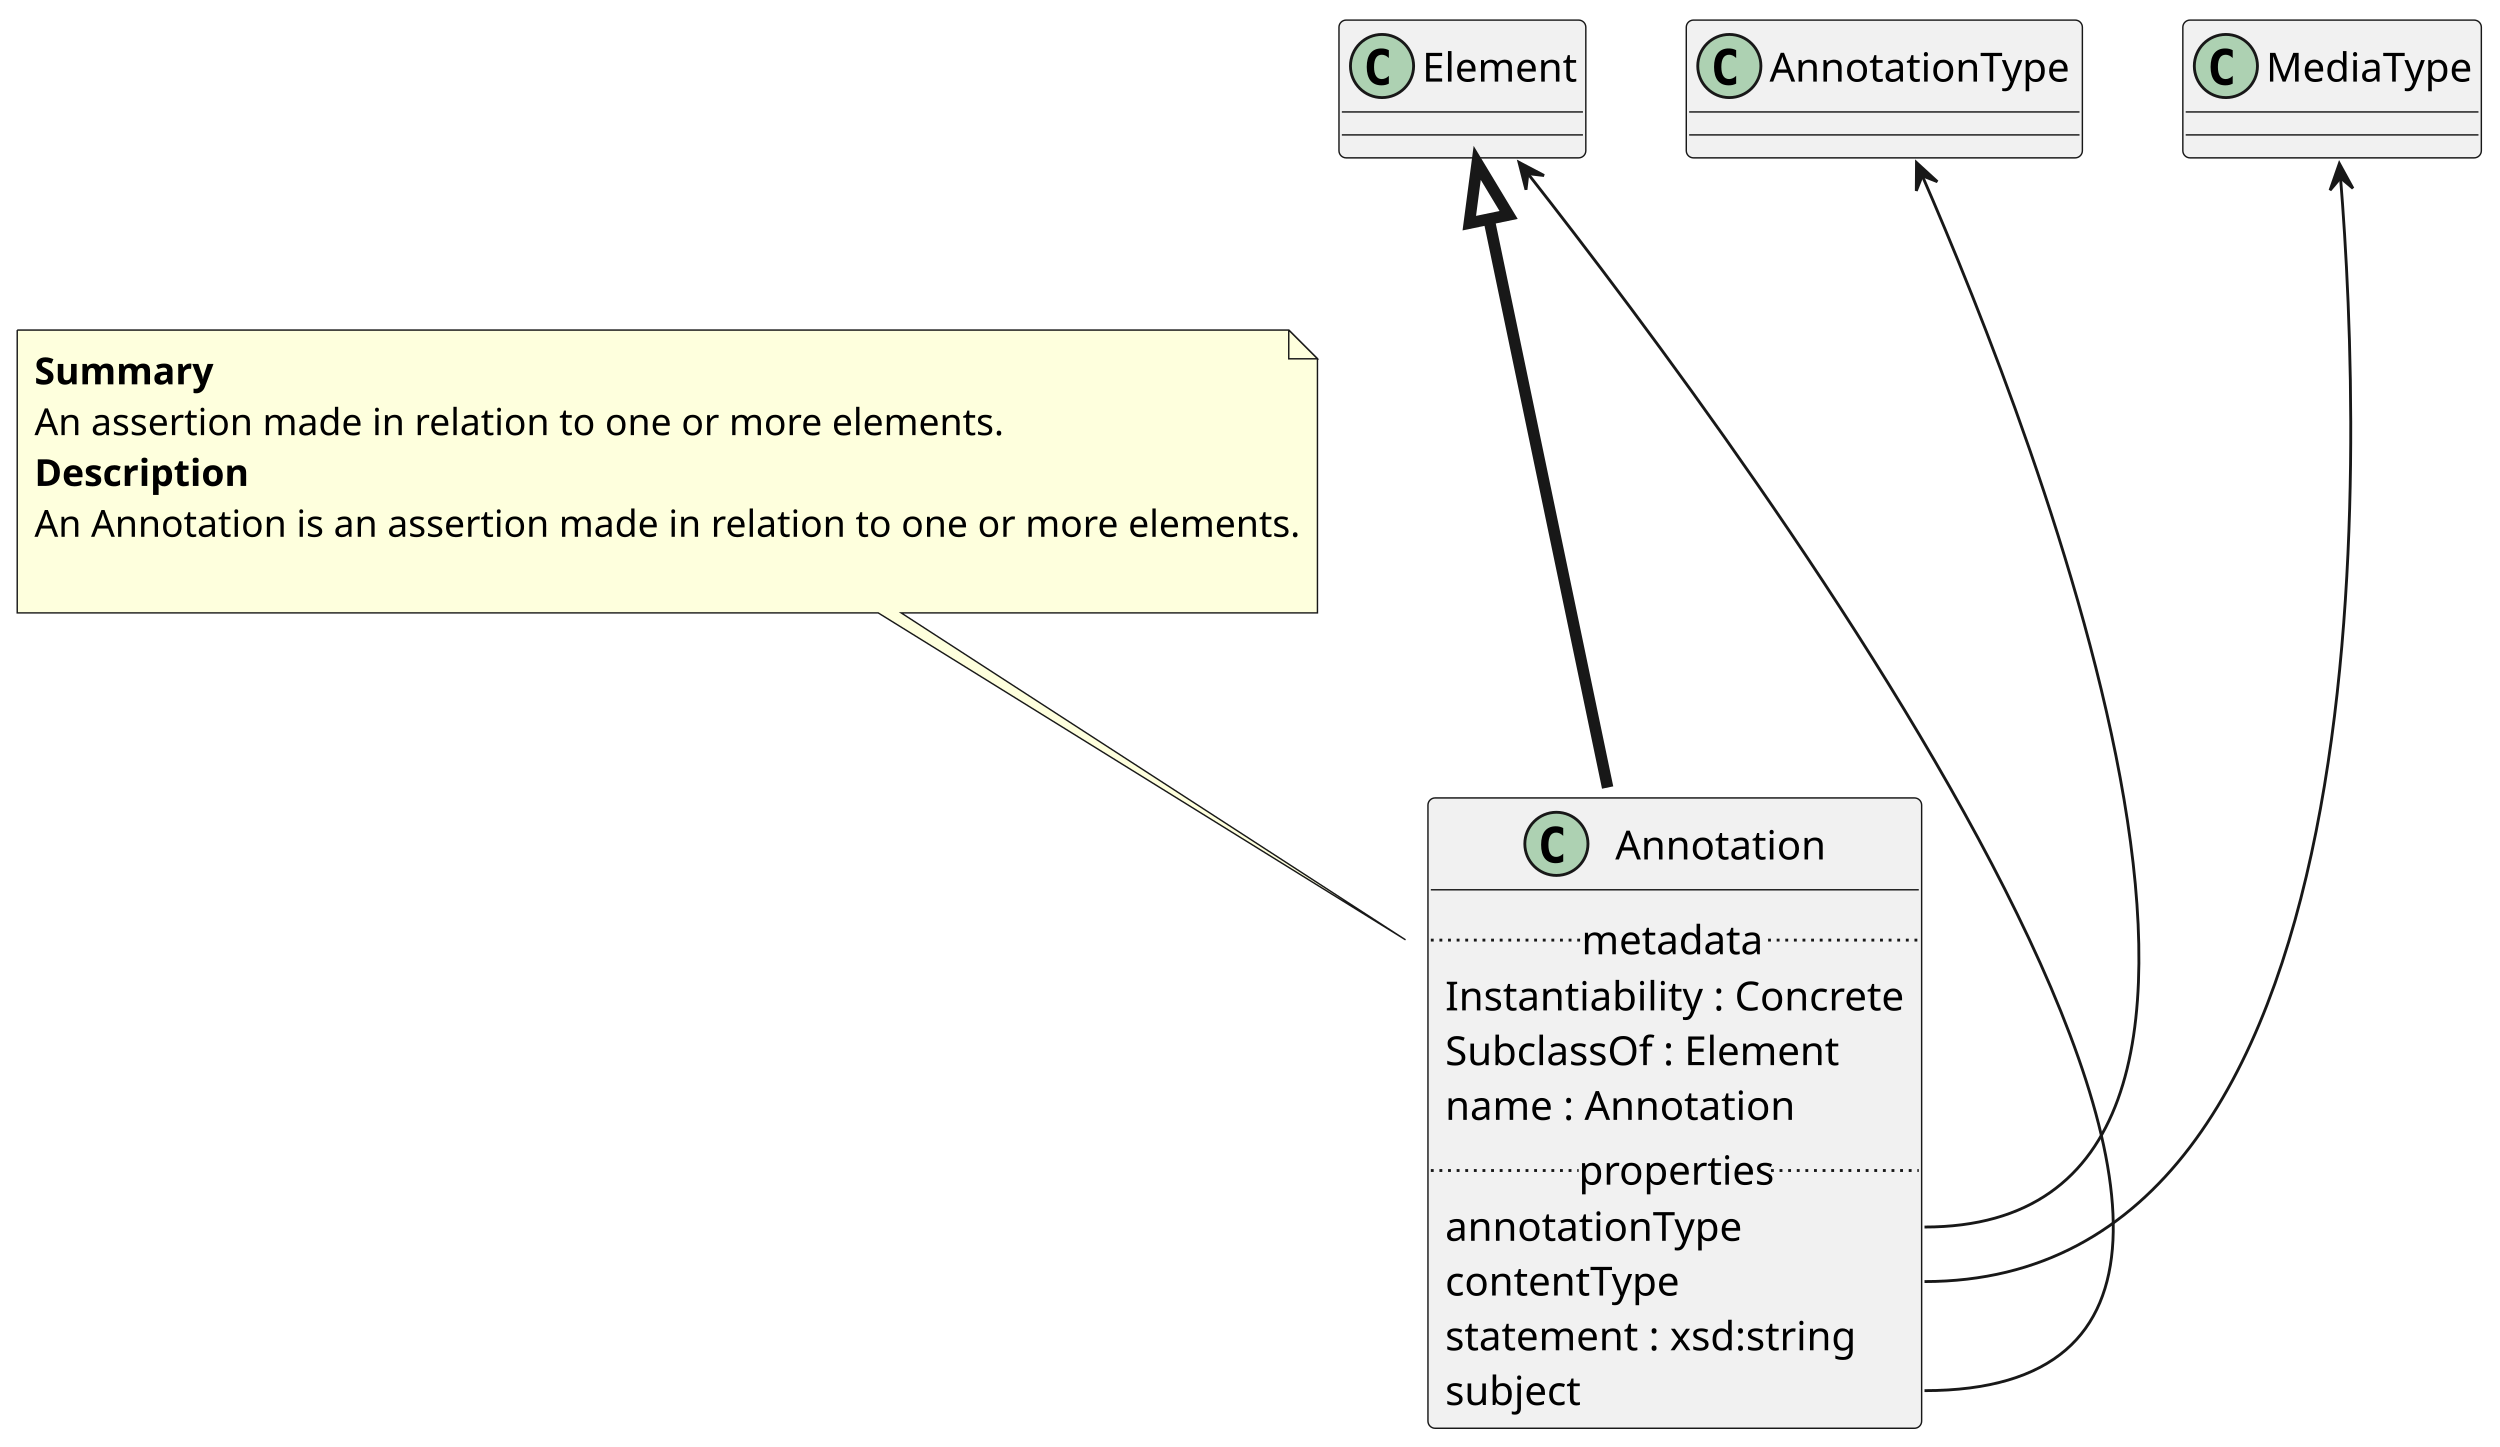
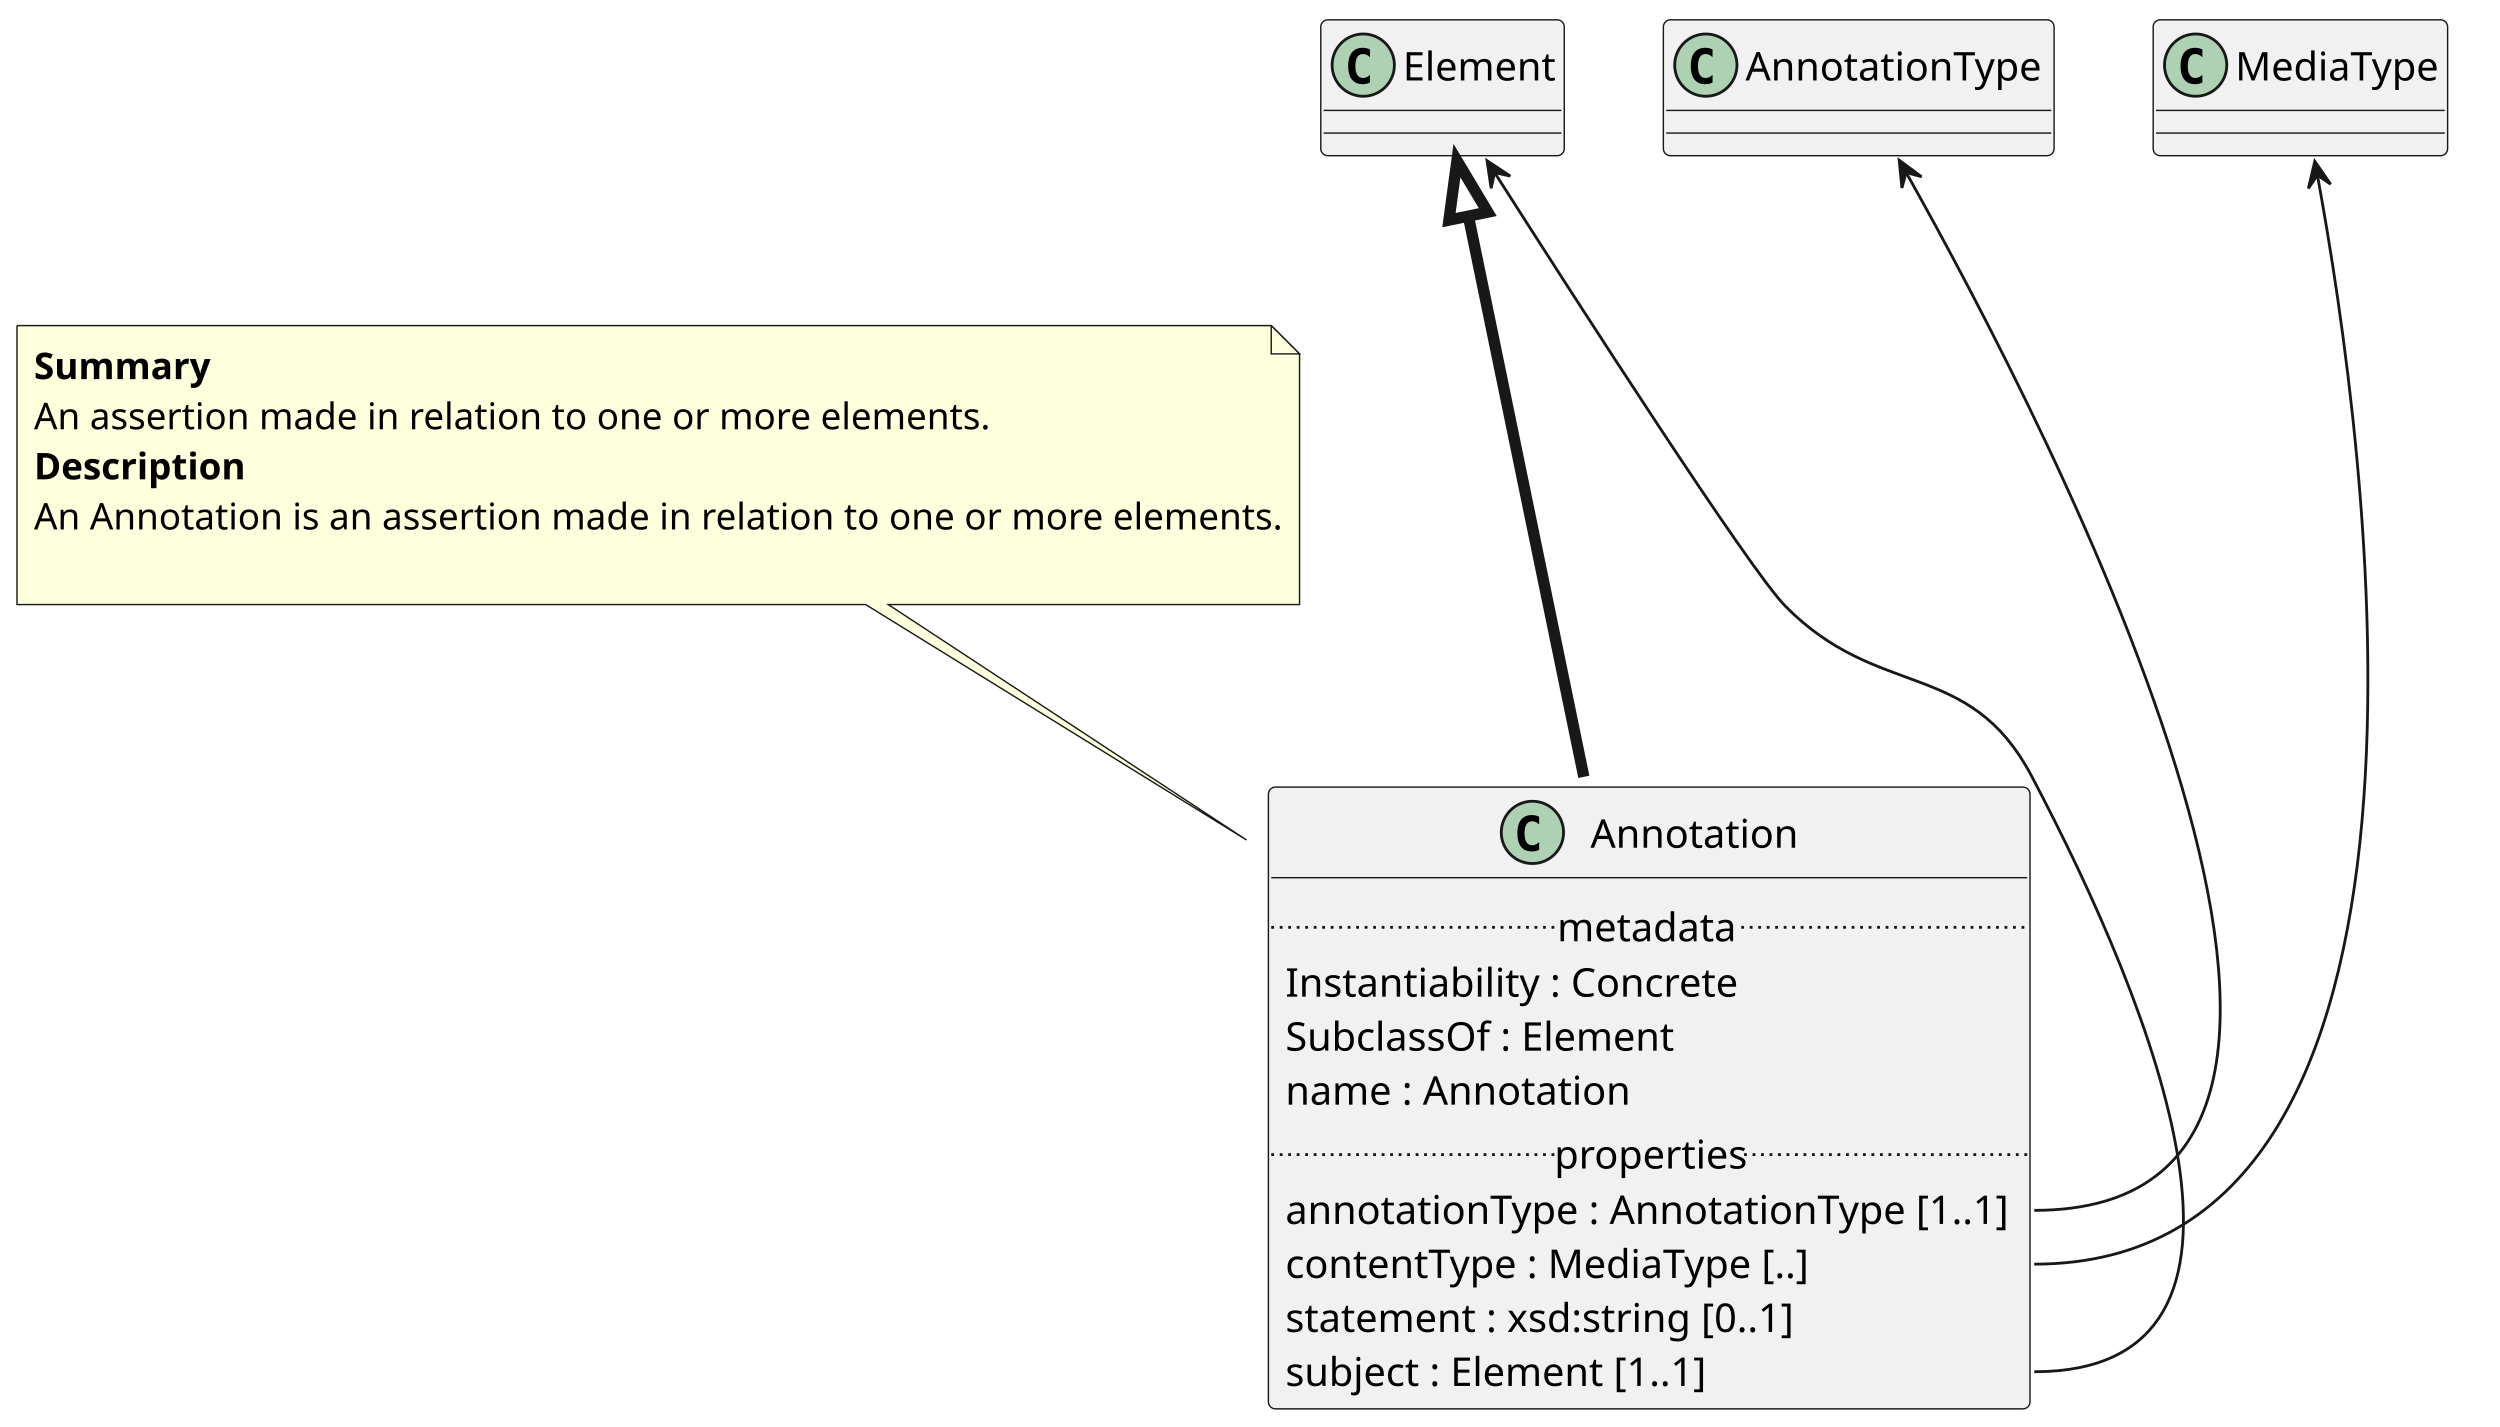
- <svg xmlns="http://www.w3.org/2000/svg" contentStyleType="text/css" height="504px" preserveAspectRatio="none" style="width:871px;height:504px;background:#FFFFFF;" version="1.1" viewBox="0 0 871 504" width="871px" zoomAndPan="magnify">
+ <svg xmlns="http://www.w3.org/2000/svg" contentStyleType="text/css" height="504px" preserveAspectRatio="none" style="width:883px;height:504px;background:#FFFFFF;" version="1.1" viewBox="0 0 883 504" width="883px" zoomAndPan="magnify">
  <defs />
  <g>
    <g id="elem_Annotation">
-       <rect codeLine="1" fill="#F1F1F1" height="219.611" id="Annotation" rx="2.5" ry="2.5" style="stroke:#181818;stroke-width:0.5;" width="172" x="497.5" y="278" />
-       <ellipse cx="542.25" cy="294" fill="#ADD1B2" rx="11" ry="11" style="stroke:#181818;stroke-width:1.0;" />
-       <path d="M542.047,300.734 Q539.562,300.734 538.234,299.094 Q536.922,297.422 536.922,294.312 Q536.922,291.188 538.234,289.531 Q539.562,287.875 542.047,287.875 Q542.766,287.875 543.422,288.031 Q544.062,288.188 544.625,288.484 L544.625,291.203 Q544.266,290.859 543.969,290.672 Q543.672,290.469 543.406,290.344 Q543.094,290.203 542.781,290.141 Q542.484,290.078 542.172,290.078 Q540.844,290.078 540.156,291.141 Q539.469,292.234 539.469,294.312 Q539.469,296.406 540.156,297.469 Q540.844,298.547 542.172,298.547 Q542.812,298.547 543.406,298.266 Q543.703,298.141 543.984,297.953 Q544.281,297.75 544.625,297.422 L544.625,300.141 Q544.047,300.438 543.406,300.594 Q542.766,300.734 542.047,300.734 Z " fill="#000000" />
-       <text fill="#000000" font-family="sans-serif" font-size="14" lengthAdjust="spacing" textLength="74" x="562.75" y="299.432">Annotation</text>
-       <line style="stroke:#181818;stroke-width:0.5;" x1="498.5" x2="668.5" y1="310" y2="310" />
-       <text fill="#000000" font-family="sans-serif" font-size="14" lengthAdjust="spacing" textLength="160" x="503.5" y="352.034">Instantiability : Concrete</text>
-       <text fill="#000000" font-family="sans-serif" font-size="14" lengthAdjust="spacing" textLength="137" x="503.5" y="371.102">SubclassOf : Element</text>
-       <text fill="#000000" font-family="sans-serif" font-size="14" lengthAdjust="spacing" textLength="122" x="503.5" y="390.17">name : Annotation</text>
-       <line style="stroke:#181818;stroke-width:1.0;stroke-dasharray:1.0,2.0;" x1="498.5" x2="551" y1="327.534" y2="327.534" />
-       <text fill="#000000" font-family="sans-serif" font-size="14" lengthAdjust="spacing" textLength="65" x="551" y="332.466">metadata</text>
-       <line style="stroke:#181818;stroke-width:1.0;stroke-dasharray:1.0,2.0;" x1="616" x2="668.5" y1="327.534" y2="327.534" />
-       <text fill="#000000" font-family="sans-serif" font-size="14" lengthAdjust="spacing" textLength="105" x="503.5" y="432.305">annotationType</text>
-       <text fill="#000000" font-family="sans-serif" font-size="14" lengthAdjust="spacing" textLength="84" x="503.5" y="451.373">contentType</text>
-       <text fill="#000000" font-family="sans-serif" font-size="14" lengthAdjust="spacing" textLength="143" x="503.5" y="470.441">statement : xsd:string</text>
-       <text fill="#000000" font-family="sans-serif" font-size="14" lengthAdjust="spacing" textLength="48" x="503.5" y="489.509">subject</text>
-       <line style="stroke:#181818;stroke-width:1.0;stroke-dasharray:1.0,2.0;" x1="498.5" x2="550" y1="407.806" y2="407.806" />
-       <text fill="#000000" font-family="sans-serif" font-size="14" lengthAdjust="spacing" textLength="67" x="550" y="412.738">properties</text>
-       <line style="stroke:#181818;stroke-width:1.0;stroke-dasharray:1.0,2.0;" x1="617" x2="668.5" y1="407.806" y2="407.806" />
+       <rect codeLine="1" fill="#F1F1F1" height="219.611" id="Annotation" rx="2.5" ry="2.5" style="stroke:#181818;stroke-width:0.5;" width="269" x="448" y="278" />
+       <ellipse cx="541.25" cy="294" fill="#ADD1B2" rx="11" ry="11" style="stroke:#181818;stroke-width:1.0;" />
+       <path d="M541.047,300.734 Q538.562,300.734 537.234,299.094 Q535.922,297.422 535.922,294.312 Q535.922,291.188 537.234,289.531 Q538.562,287.875 541.047,287.875 Q541.766,287.875 542.422,288.031 Q543.062,288.188 543.625,288.484 L543.625,291.203 Q543.266,290.859 542.969,290.672 Q542.672,290.469 542.406,290.344 Q542.094,290.203 541.781,290.141 Q541.484,290.078 541.172,290.078 Q539.844,290.078 539.156,291.141 Q538.469,292.234 538.469,294.312 Q538.469,296.406 539.156,297.469 Q539.844,298.547 541.172,298.547 Q541.812,298.547 542.406,298.266 Q542.703,298.141 542.984,297.953 Q543.281,297.75 543.625,297.422 L543.625,300.141 Q543.047,300.438 542.406,300.594 Q541.766,300.734 541.047,300.734 Z " fill="#000000" />
+       <text fill="#000000" font-family="sans-serif" font-size="14" lengthAdjust="spacing" textLength="74" x="561.75" y="299.432">Annotation</text>
+       <line style="stroke:#181818;stroke-width:0.5;" x1="449" x2="716" y1="310" y2="310" />
+       <text fill="#000000" font-family="sans-serif" font-size="14" lengthAdjust="spacing" textLength="160" x="454" y="352.034">Instantiability : Concrete</text>
+       <text fill="#000000" font-family="sans-serif" font-size="14" lengthAdjust="spacing" textLength="137" x="454" y="371.102">SubclassOf : Element</text>
+       <text fill="#000000" font-family="sans-serif" font-size="14" lengthAdjust="spacing" textLength="122" x="454" y="390.17">name : Annotation</text>
+       <line style="stroke:#181818;stroke-width:1.0;stroke-dasharray:1.0,2.0;" x1="449" x2="550" y1="327.534" y2="327.534" />
+       <text fill="#000000" font-family="sans-serif" font-size="14" lengthAdjust="spacing" textLength="65" x="550" y="332.466">metadata</text>
+       <line style="stroke:#181818;stroke-width:1.0;stroke-dasharray:1.0,2.0;" x1="615" x2="716" y1="327.534" y2="327.534" />
+       <text fill="#000000" font-family="sans-serif" font-size="14" lengthAdjust="spacing" textLength="257" x="454" y="432.305">annotationType : AnnotationType [1..1]</text>
+       <text fill="#000000" font-family="sans-serif" font-size="14" lengthAdjust="spacing" textLength="186" x="454" y="451.373">contentType : MediaType [..]</text>
+       <text fill="#000000" font-family="sans-serif" font-size="14" lengthAdjust="spacing" textLength="178" x="454" y="470.441">statement : xsd:string [0..1]</text>
+       <text fill="#000000" font-family="sans-serif" font-size="14" lengthAdjust="spacing" textLength="148" x="454" y="489.509">subject : Element [1..1]</text>
+       <line style="stroke:#181818;stroke-width:1.0;stroke-dasharray:1.0,2.0;" x1="449" x2="549" y1="407.806" y2="407.806" />
+       <text fill="#000000" font-family="sans-serif" font-size="14" lengthAdjust="spacing" textLength="67" x="549" y="412.738">properties</text>
+       <line style="stroke:#181818;stroke-width:1.0;stroke-dasharray:1.0,2.0;" x1="616" x2="716" y1="407.806" y2="407.806" />
    </g>
    <g id="elem_GMN3">
-       <path d="M6,115 L6,213.53 A0,0 0 0 0 6,213.53 L305.96,213.53 L489.69,327.44 L313.96,213.53 L459,213.53 A0,0 0 0 0 459,213.53 L459,125 L449,115 L6,115 A0,0 0 0 0 6,115 " fill="#FEFFDD" style="stroke:#181818;stroke-width:0.5;" />
+       <path d="M6,115 L6,213.53 A0,0 0 0 0 6,213.53 L305.74,213.53 L440.29,296.7 L313.74,213.53 L459,213.53 A0,0 0 0 0 459,213.53 L459,125 L449,115 L6,115 A0,0 0 0 0 6,115 " fill="#FEFFDD" style="stroke:#181818;stroke-width:0.5;" />
      <path d="M449,115 L449,125 L459,125 L449,115 " fill="#FEFFDD" style="stroke:#181818;stroke-width:0.5;" />
      <text fill="#000000" font-family="sans-serif" font-size="13" font-weight="bold" lengthAdjust="spacing" textLength="62" x="12" y="133.897">Summary</text>
      <text fill="#000000" font-family="sans-serif" font-size="13" lengthAdjust="spacing" textLength="332" x="12" y="151.603">An assertion made in relation to one or more elements.</text>
      <text fill="#000000" font-family="sans-serif" font-size="13" font-weight="bold" lengthAdjust="spacing" textLength="81" x="12" y="169.309">Description</text>
      <text fill="#000000" font-family="sans-serif" font-size="13" lengthAdjust="spacing" textLength="432" x="12" y="187.015">An Annotation is an assertion made in relation to one or more elements.</text>
      <text fill="#000000" font-family="sans-serif" font-size="13" lengthAdjust="spacing" textLength="3" x="12" y="204.721"> </text>
    </g>
    <g id="elem_Element">
      <rect fill="#F1F1F1" height="48" id="Element" rx="2.5" ry="2.5" style="stroke:#181818;stroke-width:0.5;" width="86" x="466.5" y="7" />
      <ellipse cx="481.5" cy="23" fill="#ADD1B2" rx="11" ry="11" style="stroke:#181818;stroke-width:1.0;" />
      <path d="M481.297,29.734 Q478.812,29.734 477.484,28.094 Q476.172,26.422 476.172,23.312 Q476.172,20.188 477.484,18.531 Q478.812,16.875 481.297,16.875 Q482.016,16.875 482.672,17.031 Q483.312,17.188 483.875,17.484 L483.875,20.203 Q483.516,19.859 483.219,19.672 Q482.922,19.469 482.656,19.344 Q482.344,19.203 482.031,19.141 Q481.734,19.078 481.422,19.078 Q480.094,19.078 479.406,20.141 Q478.719,21.234 478.719,23.312 Q478.719,25.406 479.406,26.469 Q480.094,27.547 481.422,27.547 Q482.062,27.547 482.656,27.266 Q482.953,27.141 483.234,26.953 Q483.531,26.75 483.875,26.422 L483.875,29.141 Q483.297,29.438 482.656,29.594 Q482.016,29.734 481.297,29.734 Z " fill="#000000" />
      <text fill="#000000" font-family="sans-serif" font-size="14" lengthAdjust="spacing" textLength="54" x="495.5" y="28.432">Element</text>
      <line style="stroke:#181818;stroke-width:0.5;" x1="467.5" x2="551.5" y1="39" y2="39" />
      <line style="stroke:#181818;stroke-width:0.5;" x1="467.5" x2="551.5" y1="47" y2="47" />
    </g>
    <g id="elem_AnnotationType">
      <rect fill="#F1F1F1" height="48" id="AnnotationType" rx="2.5" ry="2.5" style="stroke:#181818;stroke-width:0.5;" width="138" x="587.5" y="7" />
      <ellipse cx="602.5" cy="23" fill="#ADD1B2" rx="11" ry="11" style="stroke:#181818;stroke-width:1.0;" />
      <path d="M602.297,29.734 Q599.812,29.734 598.484,28.094 Q597.172,26.422 597.172,23.312 Q597.172,20.188 598.484,18.531 Q599.812,16.875 602.297,16.875 Q603.016,16.875 603.672,17.031 Q604.312,17.188 604.875,17.484 L604.875,20.203 Q604.516,19.859 604.219,19.672 Q603.922,19.469 603.656,19.344 Q603.344,19.203 603.031,19.141 Q602.734,19.078 602.422,19.078 Q601.094,19.078 600.406,20.141 Q599.719,21.234 599.719,23.312 Q599.719,25.406 600.406,26.469 Q601.094,27.547 602.422,27.547 Q603.062,27.547 603.656,27.266 Q603.953,27.141 604.234,26.953 Q604.531,26.75 604.875,26.422 L604.875,29.141 Q604.297,29.438 603.656,29.594 Q603.016,29.734 602.297,29.734 Z " fill="#000000" />
      <text fill="#000000" font-family="sans-serif" font-size="14" lengthAdjust="spacing" textLength="106" x="616.5" y="28.432">AnnotationType</text>
      <line style="stroke:#181818;stroke-width:0.5;" x1="588.5" x2="724.5" y1="39" y2="39" />
      <line style="stroke:#181818;stroke-width:0.5;" x1="588.5" x2="724.5" y1="47" y2="47" />
    </g>
    <g id="elem_MediaType">
      <rect fill="#F1F1F1" height="48" id="MediaType" rx="2.5" ry="2.5" style="stroke:#181818;stroke-width:0.5;" width="104" x="760.5" y="7" />
      <ellipse cx="775.5" cy="23" fill="#ADD1B2" rx="11" ry="11" style="stroke:#181818;stroke-width:1.0;" />
      <path d="M775.297,29.734 Q772.812,29.734 771.484,28.094 Q770.172,26.422 770.172,23.312 Q770.172,20.188 771.484,18.531 Q772.812,16.875 775.297,16.875 Q776.016,16.875 776.672,17.031 Q777.312,17.188 777.875,17.484 L777.875,20.203 Q777.516,19.859 777.219,19.672 Q776.922,19.469 776.656,19.344 Q776.344,19.203 776.031,19.141 Q775.734,19.078 775.422,19.078 Q774.094,19.078 773.406,20.141 Q772.719,21.234 772.719,23.312 Q772.719,25.406 773.406,26.469 Q774.094,27.547 775.422,27.547 Q776.062,27.547 776.656,27.266 Q776.953,27.141 777.234,26.953 Q777.531,26.75 777.875,26.422 L777.875,29.141 Q777.297,29.438 776.656,29.594 Q776.016,29.734 775.297,29.734 Z " fill="#000000" />
      <text fill="#000000" font-family="sans-serif" font-size="14" lengthAdjust="spacing" textLength="72" x="789.5" y="28.432">MediaType</text>
      <line style="stroke:#181818;stroke-width:0.5;" x1="761.5" x2="863.5" y1="39" y2="39" />
      <line style="stroke:#181818;stroke-width:0.5;" x1="761.5" x2="863.5" y1="47" y2="47" />
    </g>
    <g id="link_Element_Annotation">
-       <path codeLine="19" d="M518.7,76.05 C528.99,125.35 546.06,207.13 560.1,274.38 " fill="none" id="Element-backto-Annotation" style="stroke:#181818;stroke-width:4.0;" />
-       <polygon fill="none" points="511.9,77.75,514.66,56.74,525.6,74.89,511.9,77.75" style="stroke:#181818;stroke-width:4.0;" />
+       <path codeLine="19" d="M518.57,76.05 C528.72,125.35 545.56,207.13 559.41,274.38 " fill="none" id="Element-backto-Annotation" style="stroke:#181818;stroke-width:4.0;" />
+       <polygon fill="none" points="511.77,77.74,514.6,56.74,525.49,74.92,511.77,77.74" style="stroke:#181818;stroke-width:4.0;" />
    </g>
    <g id="link_Element_Annotation">
-       <path codeLine="22" d="M532.31,60.48 C610.24,159.76 851.33,484.5 670.5,484.5 " fill="none" id="Element-backto-Annotation-1" style="stroke:#181818;stroke-width:1.0;" />
-       <polygon fill="#181818" points="529.22,56.56,531.655,66.103,532.317,60.485,537.935,61.147,529.22,56.56" style="stroke:#181818;stroke-width:1.0;" />
+       <path codeLine="22" d="M527.81,60.82 C558.45,108.85 617.98,201.27 630.5,214 C663.43,247.49 695.56,232.47 717.5,274 C761.19,356.73 812.06,484.5 718.5,484.5 " fill="none" id="Element-backto-Annotation-1" style="stroke:#181818;stroke-width:1.0;" />
+       <polygon fill="#181818" points="525.21,56.75,526.674,66.49,527.897,60.967,533.42,62.19,525.21,56.75" style="stroke:#181818;stroke-width:1.0;" />
    </g>
    <g id="link_AnnotationType_Annotation">
-       <path codeLine="20" d="M669.62,61 C709.41,152.26 817.23,427.5 670.5,427.5 " fill="none" id="AnnotationType-backto-Annotation" style="stroke:#181818;stroke-width:1.0;" />
-       <polygon fill="#181818" points="667.71,56.65,667.641,66.499,669.709,61.233,674.974,63.3,667.71,56.65" style="stroke:#181818;stroke-width:1.0;" />
+       <path codeLine="20" d="M673.13,60.73 C724.28,151.71 867.08,427.5 718.5,427.5 " fill="none" id="AnnotationType-backto-Annotation" style="stroke:#181818;stroke-width:1.0;" />
+       <polygon fill="#181818" points="670.79,56.58,671.751,66.382,673.257,60.929,678.71,62.435,670.79,56.58" style="stroke:#181818;stroke-width:1.0;" />
    </g>
    <g id="link_MediaType_Annotation">
-       <path codeLine="21" d="M815.42,61.7 C823.13,156.63 833.35,446.5 670.5,446.5 " fill="none" id="MediaType-backto-Annotation" style="stroke:#181818;stroke-width:1.0;" />
-       <polygon fill="#181818" points="815.03,56.98,811.789,66.28,815.444,61.963,819.761,65.618,815.03,56.98" style="stroke:#181818;stroke-width:1.0;" />
+       <path codeLine="21" d="M818.47,61.7 C835.97,156.63 876.47,446.5 718.5,446.5 " fill="none" id="MediaType-backto-Annotation" style="stroke:#181818;stroke-width:1.0;" />
+       <polygon fill="#181818" points="817.58,56.96,815.321,66.546,818.508,61.873,823.182,65.061,817.58,56.96" style="stroke:#181818;stroke-width:1.0;" />
    </g>
  </g>
</svg>
